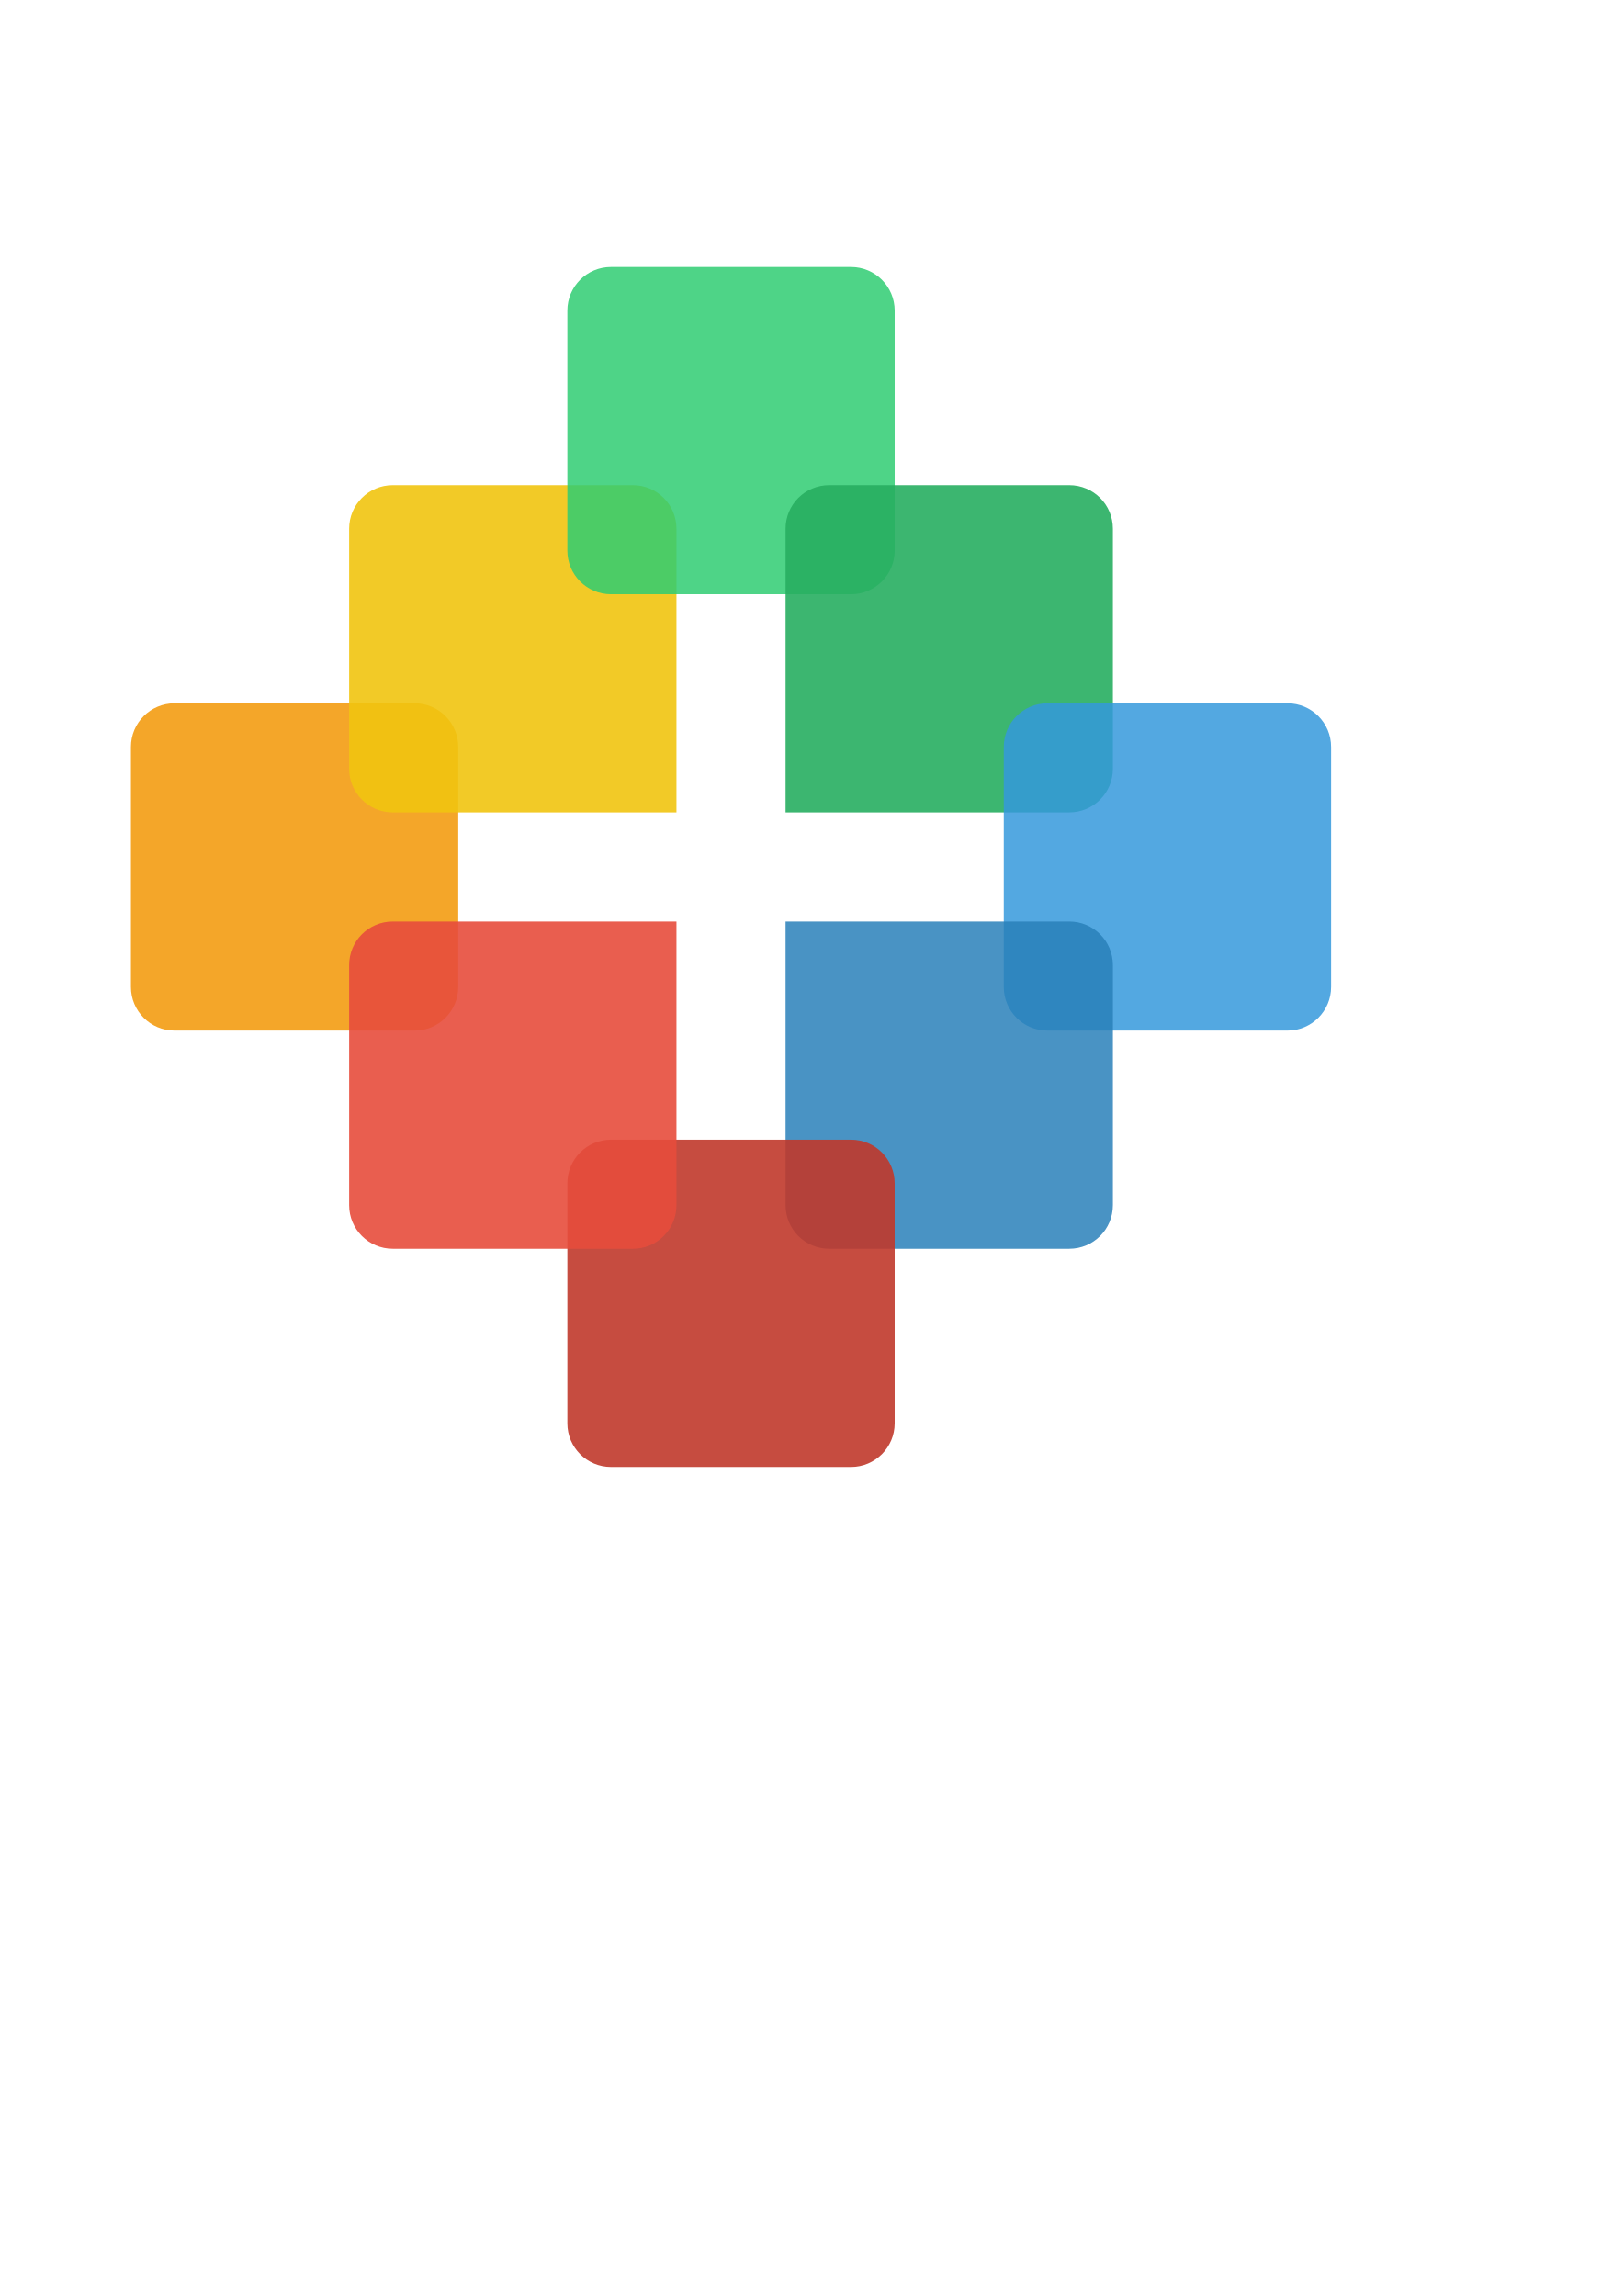
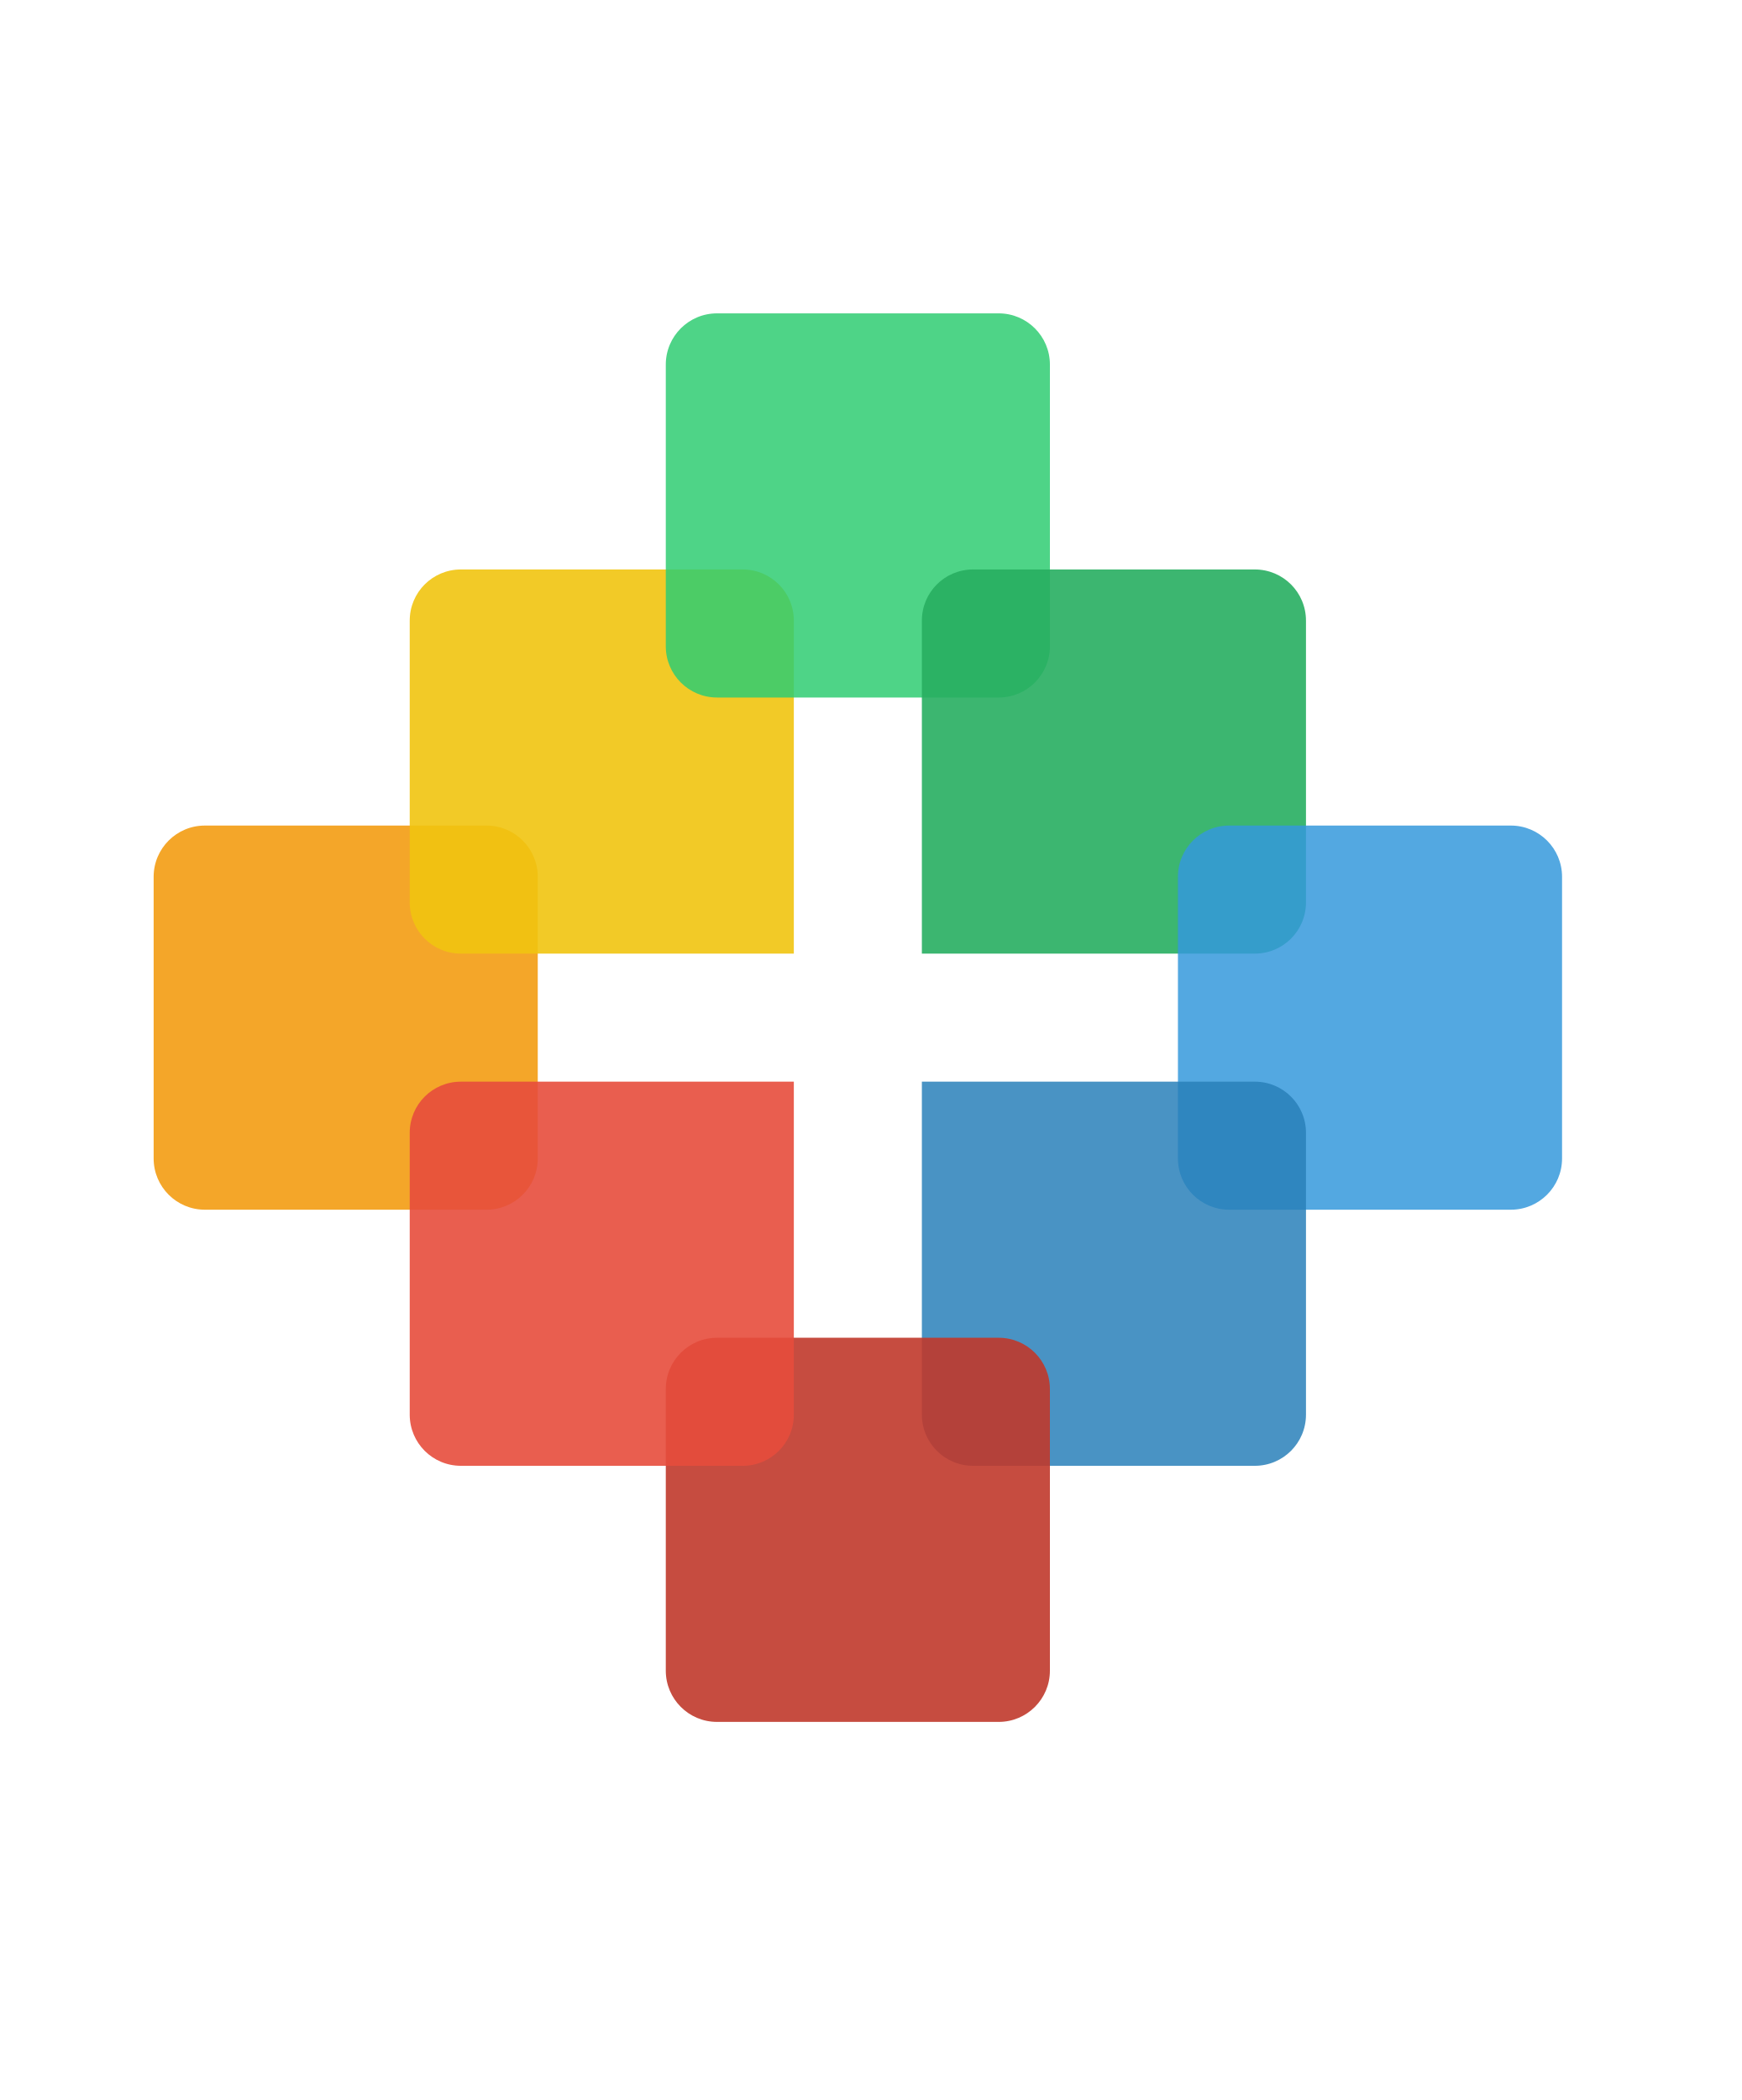
- <svg xmlns="http://www.w3.org/2000/svg" width="744.094" height="1052.362" id="svg2" version="1.1">
+ <svg xmlns="http://www.w3.org/2000/svg" id="svg2" version="1.1" viewBox="0 0 680 820" preserveAspectRatio="xMidyMid meet">
  <defs id="defs4" />
  <g id="layer1" style="display:inline">
    <rect style="opacity:0.9;fill:#f39c12;fill-opacity:1" id="rect3800" width="150" height="150" x="60" y="-472.362" rx="20" ry="20" transform="scale(1,-1)" />
  </g>
  <g id="layer2">
    <path transform="scale(1,-1)" style="display:inline;opacity:0.9;fill:#f1c40f;fill-opacity:1" d="m 180,-372.362 110,0 20,0 0,20 0,110 c 0,11.08 -8.92,20 -20,20 l -110,0 c -11.08,0 -20,-8.92 -20,-20 l 0,-110 c 0,-11.08 8.92,-20 20,-20 z" id="rect3051" />
  </g>
  <g id="layer3">
    <rect style="display:inline;opacity:0.9;fill:#2ecc71;fill-opacity:0.941" id="rect3840" width="150" height="150" x="260" y="-272.362" rx="20" ry="20" transform="scale(1,-1)" />
  </g>
  <g id="layer4">
    <path id="path3054" d="m 490,372.362 -110,0 -20,0 0,-20 0,-110 c 0,-11.08 8.92,-20 20,-20 l 110,0 c 11.08,0 20,8.92 20,20 l 0,110 c 0,11.08 -8.92,20 -20,20 z" style="display:inline;opacity:0.9;fill:#27ae60;fill-opacity:1" />
  </g>
  <g id="layer5">
    <rect style="display:inline;opacity:0.9;fill:#3498db;fill-opacity:0.941" id="rect3844" width="150" height="150" x="460" y="-472.362" rx="20" ry="20" transform="scale(1,-1)" />
  </g>
  <g id="layer6">
    <path style="display:inline;opacity:0.9;fill:#2980b9;fill-opacity:0.941" d="m 490,422.362 -110,0 -20,0 0,20 0,110 c 0,11.08 8.92,20 20,20 l 110,0 c 11.08,0 20,-8.92 20,-20 l 0,-110 c 0,-11.08 -8.92,-20 -20,-20 z" id="path3058" />
  </g>
  <g id="layer7">
    <rect style="display:inline;opacity:0.9;fill:#c0392b;fill-opacity:1" id="rect3848" width="150" height="150" x="260" y="-672.362" rx="20" ry="20" transform="scale(1,-1)" />
  </g>
  <g id="layer8">
    <path id="path3056" d="m 180,422.362 110,0 20,0 0,20 0,110 c 0,11.08 -8.92,20 -20,20 l -110,0 c -11.08,0 -20,-8.92 -20,-20 l 0,-110 c 0,-11.08 8.92,-20 20,-20 z" style="display:inline;opacity:0.9;fill:#e74c3c;fill-opacity:1" />
  </g>
</svg>
